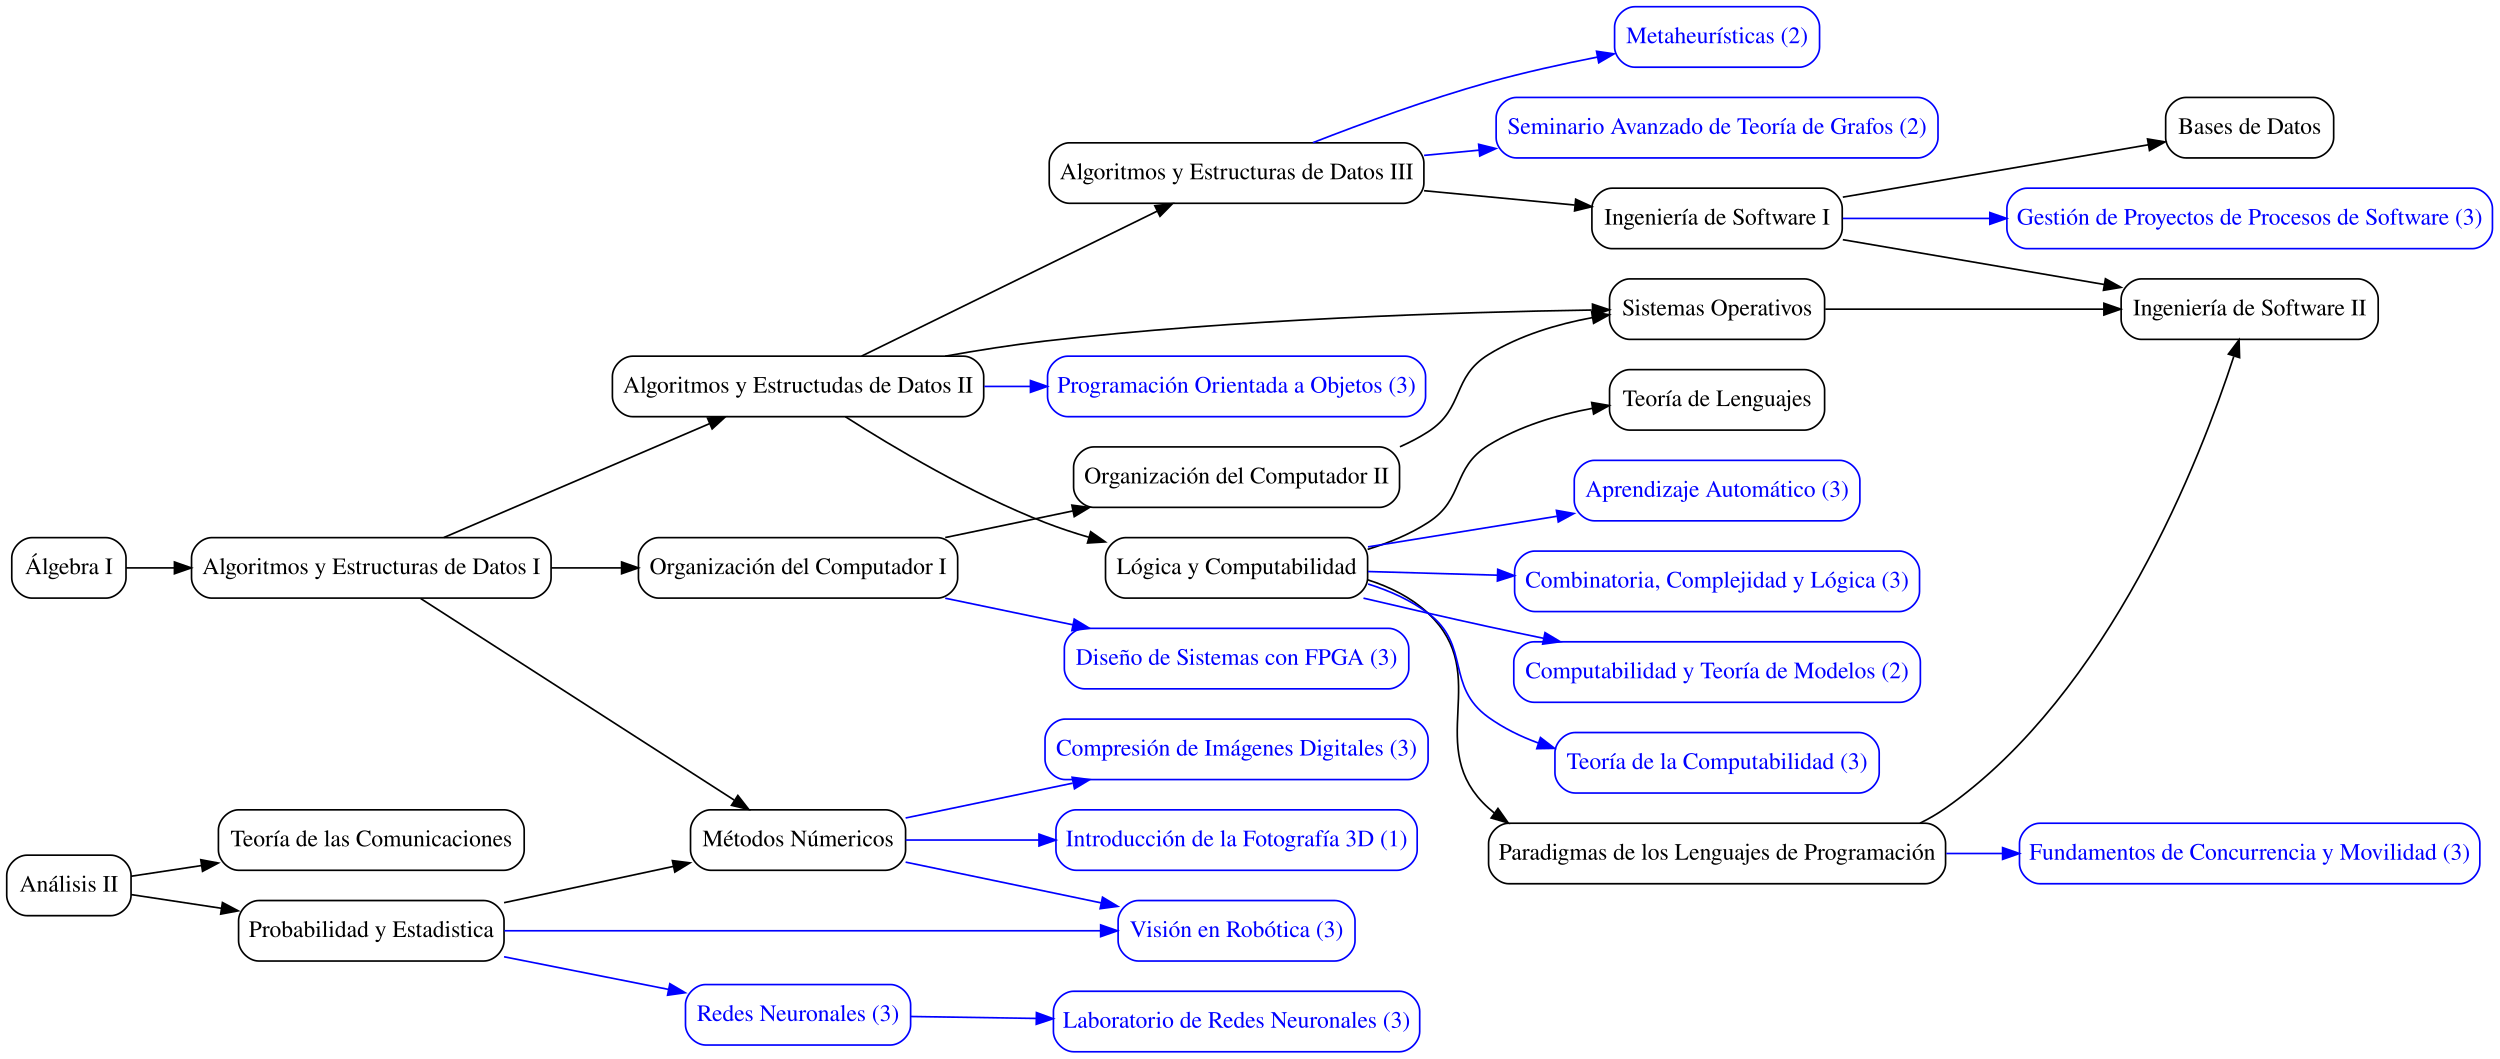
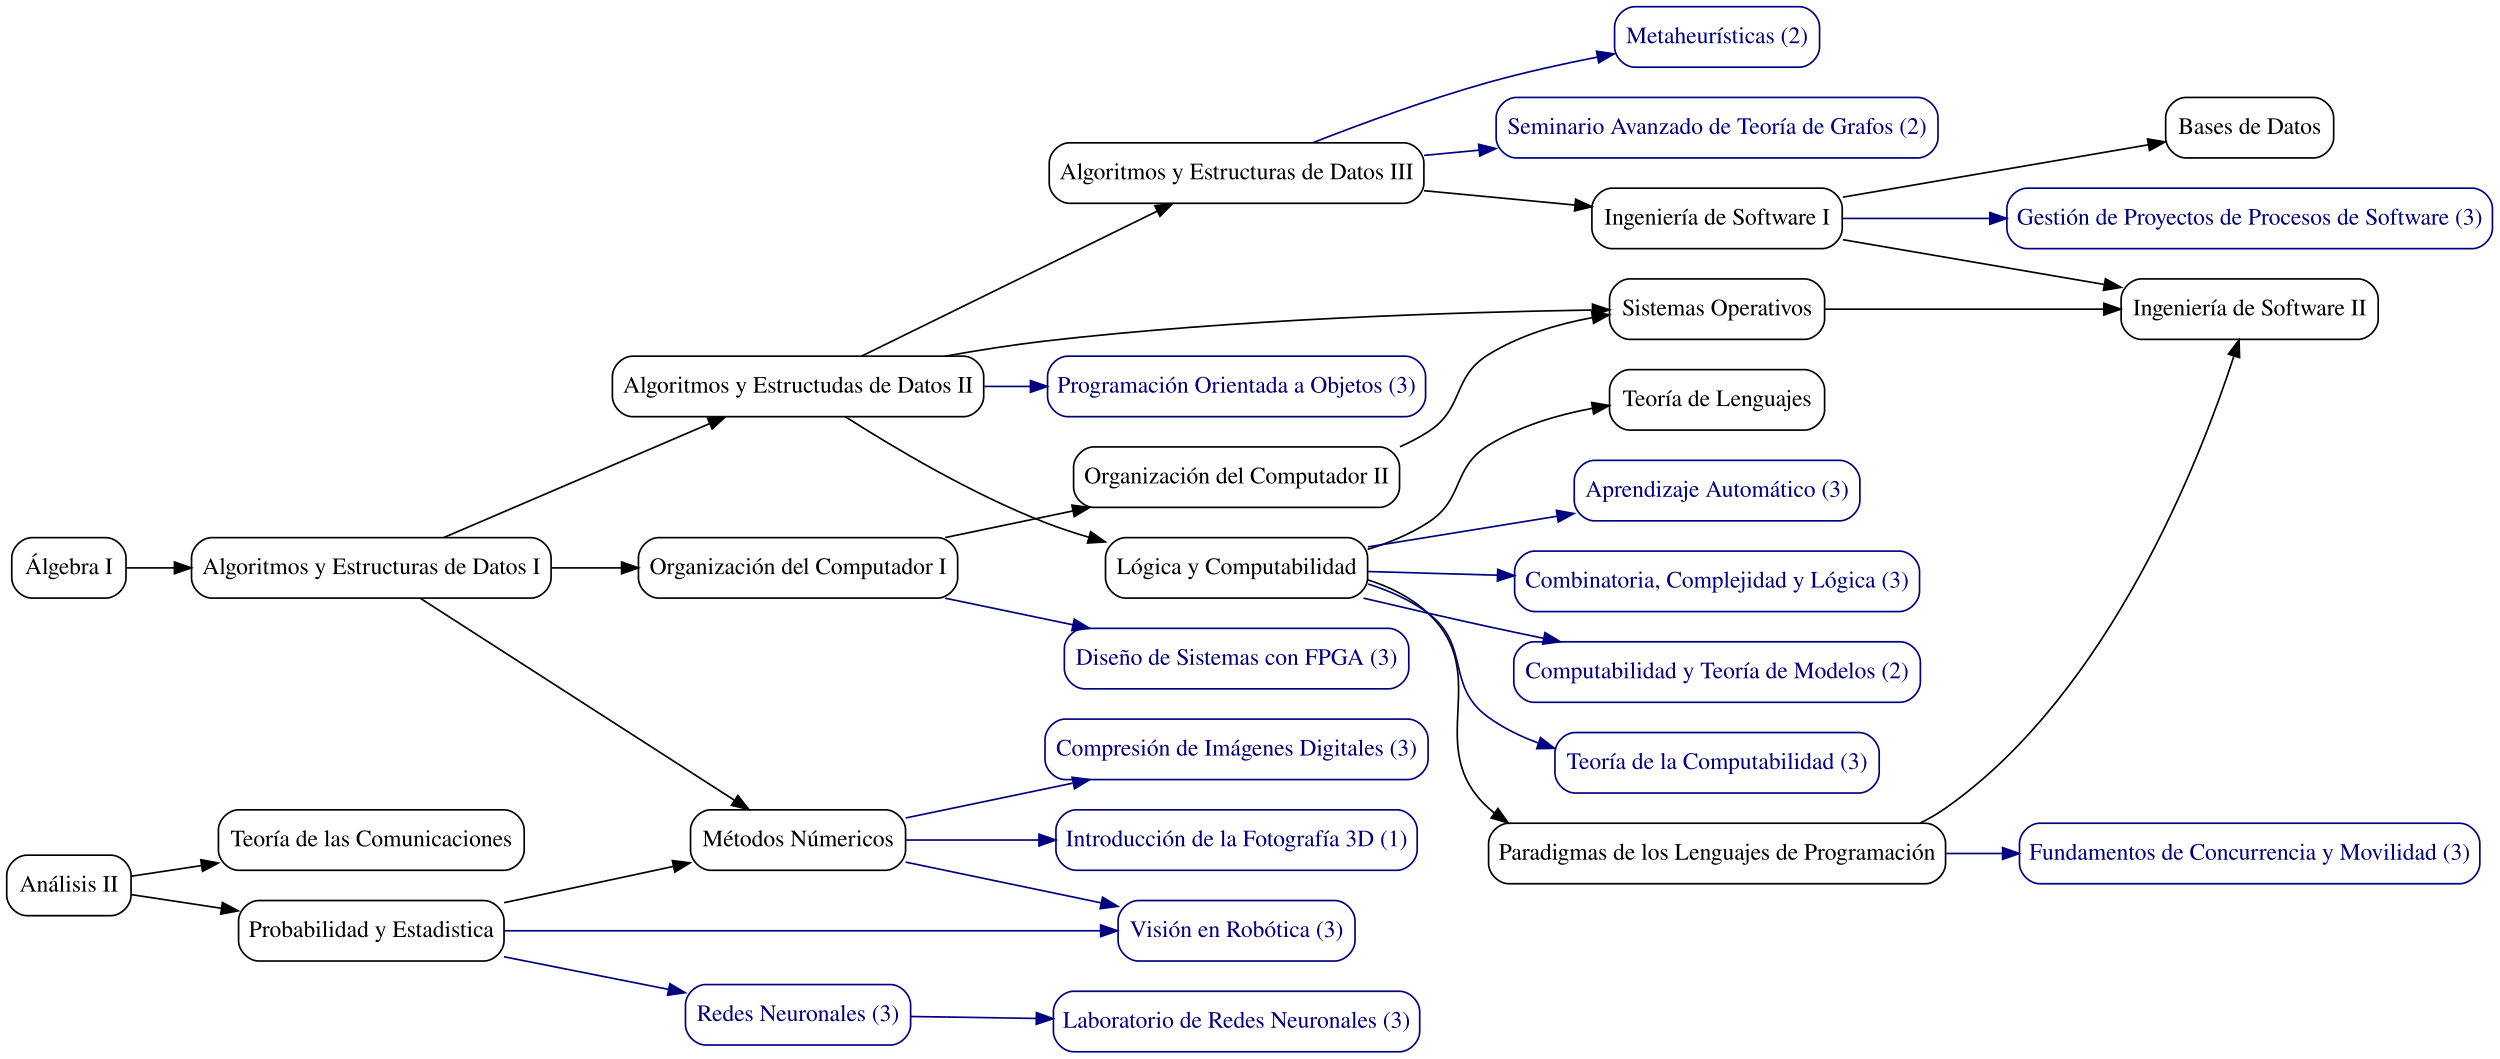
<svg xmlns="http://www.w3.org/2000/svg" width="1488pt" height="630pt" viewBox="0.00 0.00 1488.00 630.00">
  <g id="graph0" class="graph" transform="scale(1 1) rotate(0) translate(4 626)">
    <polygon fill="white" stroke="white" points="-4,5 -4,-626 1485,-626 1485,5 -4,5" />
    <g id="node1" class="node">
      <path fill="none" stroke="black" d="M59,-306C59,-306 15,-306 15,-306 9,-306 3,-300 3,-294 3,-294 3,-282 3,-282 3,-276 9,-270 15,-270 15,-270 59,-270 59,-270 65,-270 71,-276 71,-282 71,-282 71,-294 71,-294 71,-300 65,-306 59,-306" />
      <text text-anchor="middle" x="37" y="-284.3" font-family="Times,serif" font-size="14.00">Álgebra I</text>
    </g>
    <g id="node3" class="node">
      <path fill="none" stroke="black" d="M312,-306C312,-306 122,-306 122,-306 116,-306 110,-300 110,-294 110,-294 110,-282 110,-282 110,-276 116,-270 122,-270 122,-270 312,-270 312,-270 318,-270 324,-276 324,-282 324,-282 324,-294 324,-294 324,-300 318,-306 312,-306" />
      <text text-anchor="middle" x="217" y="-284.3" font-family="Times,serif" font-size="14.00">Algoritmos y Estructuras de Datos I</text>
    </g>
    <g id="edge1" class="edge">
      <path fill="none" stroke="black" d="M71.063,-288C79.673,-288 89.457,-288 99.781,-288" />
      <polygon fill="black" stroke="black" points="99.825,-291.5 109.825,-288 99.825,-284.5 99.825,-291.5" />
    </g>
    <g id="node2" class="node">
      <path fill="none" stroke="black" d="M62,-117C62,-117 12,-117 12,-117 6,-117 0,-111 0,-105 0,-105 0,-93 0,-93 0,-87 6,-81 12,-81 12,-81 62,-81 62,-81 68,-81 74,-87 74,-93 74,-93 74,-105 74,-105 74,-111 68,-117 62,-117" />
      <text text-anchor="middle" x="37" y="-95.3" font-family="Times,serif" font-size="14.00">Análisis II</text>
    </g>
    <g id="node5" class="node">
      <path fill="none" stroke="black" d="M284,-90C284,-90 150,-90 150,-90 144,-90 138,-84 138,-78 138,-78 138,-66 138,-66 138,-60 144,-54 150,-54 150,-54 284,-54 284,-54 290,-54 296,-60 296,-66 296,-66 296,-78 296,-78 296,-84 290,-90 284,-90" />
      <text text-anchor="middle" x="217" y="-68.3" font-family="Times,serif" font-size="14.00">Probabilidad y Estadistica</text>
    </g>
    <g id="edge3" class="edge">
      <path fill="none" stroke="black" d="M74.021,-93.536C89.679,-91.161 108.776,-88.264 127.823,-85.375" />
      <polygon fill="black" stroke="black" points="128.399,-88.828 137.761,-83.868 127.349,-81.907 128.399,-88.828" />
    </g>
    <g id="node6" class="node">
      <path fill="none" stroke="black" d="M296,-144C296,-144 138,-144 138,-144 132,-144 126,-138 126,-132 126,-132 126,-120 126,-120 126,-114 132,-108 138,-108 138,-108 296,-108 296,-108 302,-108 308,-114 308,-120 308,-120 308,-132 308,-132 308,-138 302,-144 296,-144" />
      <text text-anchor="middle" x="217" y="-122.3" font-family="Times,serif" font-size="14.00">Teoría de las Comunicaciones</text>
    </g>
    <g id="edge4" class="edge">
      <path fill="none" stroke="black" d="M74.021,-104.464C86.438,-106.347 101.017,-108.559 116.019,-110.834" />
      <polygon fill="black" stroke="black" points="115.509,-114.297 125.92,-112.336 116.558,-107.376 115.509,-114.297" />
    </g>
    <g id="node4" class="node">
      <path fill="none" stroke="black" d="M523,-144C523,-144 419,-144 419,-144 413,-144 407,-138 407,-132 407,-132 407,-120 407,-120 407,-114 413,-108 419,-108 419,-108 523,-108 523,-108 529,-108 535,-114 535,-120 535,-120 535,-132 535,-132 535,-138 529,-144 523,-144" />
      <text text-anchor="middle" x="471" y="-122.3" font-family="Times,serif" font-size="14.00">Métodos Númericos</text>
    </g>
    <g id="edge2" class="edge">
      <path fill="none" stroke="black" d="M246.418,-269.731C292.196,-240.302 382.256,-182.407 432.991,-149.792" />
      <polygon fill="black" stroke="black" points="435.167,-152.554 441.686,-144.202 431.382,-146.665 435.167,-152.554" />
    </g>
    <g id="node7" class="node">
      <path fill="none" stroke="black" d="M569.5,-414C569.5,-414 372.5,-414 372.5,-414 366.5,-414 360.5,-408 360.5,-402 360.5,-402 360.5,-390 360.5,-390 360.5,-384 366.5,-378 372.5,-378 372.5,-378 569.5,-378 569.5,-378 575.5,-378 581.5,-384 581.5,-390 581.5,-390 581.5,-402 581.5,-402 581.5,-408 575.5,-414 569.5,-414" />
      <text text-anchor="middle" x="471" y="-392.3" font-family="Times,serif" font-size="14.00">Algoritmos y Estructudas de Datos II</text>
    </g>
    <g id="edge6" class="edge">
      <path fill="none" stroke="black" d="M260.179,-306.077C303.699,-324.728 371.634,-353.843 418.346,-373.863" />
      <polygon fill="black" stroke="black" points="417.113,-377.142 427.683,-377.864 419.871,-370.708 417.113,-377.142" />
    </g>
    <g id="node8" class="node">
      <path fill="none" stroke="black" d="M554,-306C554,-306 388,-306 388,-306 382,-306 376,-300 376,-294 376,-294 376,-282 376,-282 376,-276 382,-270 388,-270 388,-270 554,-270 554,-270 560,-270 566,-276 566,-282 566,-282 566,-294 566,-294 566,-300 560,-306 554,-306" />
      <text text-anchor="middle" x="471" y="-284.3" font-family="Times,serif" font-size="14.00">Organización del Computador I</text>
    </g>
    <g id="edge7" class="edge">
      <path fill="none" stroke="black" d="M324.14,-288C337.86,-288 351.903,-288 365.595,-288" />
      <polygon fill="black" stroke="black" points="365.985,-291.5 375.985,-288 365.985,-284.5 365.985,-291.5" />
    </g>
    <g id="node20" class="node">
-       <path fill="none" stroke="blue" d="M834,-198C834,-198 630,-198 630,-198 624,-198 618,-192 618,-186 618,-186 618,-174 618,-174 618,-168 624,-162 630,-162 630,-162 834,-162 834,-162 840,-162 846,-168 846,-174 846,-174 846,-186 846,-186 846,-192 840,-198 834,-198" />
-       <text text-anchor="middle" x="732" y="-176.3" font-family="Times,serif" font-size="14.00" fill="blue">Compresión de Imágenes Digitales (3)</text>
+       <path fill="none" stroke="#000080" d="M834,-198C834,-198 630,-198 630,-198 624,-198 618,-192 618,-186 618,-186 618,-174 618,-174 618,-168 624,-162 630,-162 630,-162 834,-162 834,-162 840,-162 846,-168 846,-174 846,-174 846,-186 846,-186 846,-192 840,-198 834,-198" />
+       <text text-anchor="middle" x="732" y="-176.3" font-family="Times,serif" font-size="14.00" fill="#000080">Compresión de Imágenes Digitales (3)</text>
    </g>
    <g id="edge22" class="edge">
-       <path fill="none" stroke="blue" d="M535.027,-139.141C564.881,-145.365 601.201,-152.938 634.424,-159.864" />
-       <polygon fill="blue" stroke="blue" points="634.121,-163.376 644.625,-161.991 635.549,-156.524 634.121,-163.376" />
+       <path fill="none" stroke="#000080" d="M535.027,-139.141C564.881,-145.365 601.201,-152.938 634.424,-159.864" />
+       <polygon fill="#000080" stroke="#000080" points="634.121,-163.376 644.625,-161.991 635.549,-156.524 634.121,-163.376" />
    </g>
    <g id="node24" class="node">
-       <path fill="none" stroke="blue" d="M827.5,-144C827.5,-144 636.5,-144 636.5,-144 630.5,-144 624.5,-138 624.5,-132 624.5,-132 624.5,-120 624.5,-120 624.5,-114 630.5,-108 636.5,-108 636.5,-108 827.5,-108 827.5,-108 833.5,-108 839.5,-114 839.5,-120 839.5,-120 839.5,-132 839.5,-132 839.5,-138 833.5,-144 827.5,-144" />
-       <text text-anchor="middle" x="732" y="-122.3" font-family="Times,serif" font-size="14.00" fill="blue">Introducción de la Fotografía 3D (1)</text>
+       <path fill="none" stroke="#000080" d="M827.5,-144C827.5,-144 636.5,-144 636.5,-144 630.5,-144 624.5,-138 624.5,-132 624.5,-132 624.5,-120 624.5,-120 624.5,-114 630.5,-108 636.5,-108 636.5,-108 827.5,-108 827.5,-108 833.5,-108 839.5,-114 839.5,-120 839.5,-120 839.5,-132 839.5,-132 839.5,-138 833.5,-144 827.5,-144" />
+       <text text-anchor="middle" x="732" y="-122.3" font-family="Times,serif" font-size="14.00" fill="#000080">Introducción de la Fotografía 3D (1)</text>
    </g>
    <g id="edge26" class="edge">
-       <path fill="none" stroke="blue" d="M535.027,-126C558.965,-126 587.06,-126 614.383,-126" />
-       <polygon fill="blue" stroke="blue" points="614.405,-129.5 624.405,-126 614.405,-122.5 614.405,-129.5" />
+       <path fill="none" stroke="#000080" d="M535.027,-126C558.965,-126 587.06,-126 614.383,-126" />
+       <polygon fill="#000080" stroke="#000080" points="614.405,-129.5 624.405,-126 614.405,-122.5 614.405,-129.5" />
    </g>
    <g id="node30" class="node">
-       <path fill="none" stroke="blue" d="M790.5,-90C790.5,-90 673.5,-90 673.5,-90 667.5,-90 661.5,-84 661.5,-78 661.5,-78 661.5,-66 661.5,-66 661.5,-60 667.5,-54 673.5,-54 673.5,-54 790.5,-54 790.5,-54 796.5,-54 802.5,-60 802.5,-66 802.5,-66 802.5,-78 802.5,-78 802.5,-84 796.5,-90 790.5,-90" />
-       <text text-anchor="middle" x="732" y="-68.3" font-family="Times,serif" font-size="14.00" fill="blue">Visión en Robótica (3)</text>
+       <path fill="none" stroke="#000080" d="M790.5,-90C790.5,-90 673.5,-90 673.5,-90 667.5,-90 661.5,-84 661.5,-78 661.5,-78 661.5,-66 661.5,-66 661.5,-60 667.5,-54 673.5,-54 673.5,-54 790.5,-54 790.5,-54 796.5,-54 802.5,-60 802.5,-66 802.5,-66 802.5,-78 802.5,-78 802.5,-84 796.5,-90 790.5,-90" />
+       <text text-anchor="middle" x="732" y="-68.3" font-family="Times,serif" font-size="14.00" fill="#000080">Visión en Robótica (3)</text>
    </g>
    <g id="edge32" class="edge">
-       <path fill="none" stroke="blue" d="M535.027,-112.859C570.078,-105.551 614.042,-96.385 651.442,-88.587" />
-       <polygon fill="blue" stroke="blue" points="652.226,-91.999 661.301,-86.532 650.797,-85.147 652.226,-91.999" />
+       <path fill="none" stroke="#000080" d="M535.027,-112.859C570.078,-105.551 614.042,-96.385 651.442,-88.587" />
+       <polygon fill="#000080" stroke="#000080" points="652.226,-91.999 661.301,-86.532 650.797,-85.147 652.226,-91.999" />
    </g>
    <g id="edge5" class="edge">
      <path fill="none" stroke="black" d="M296.009,-88.716C328.095,-95.592 365.064,-103.514 396.65,-110.282" />
      <polygon fill="black" stroke="black" points="396.192,-113.763 406.703,-112.436 397.659,-106.919 396.192,-113.763" />
    </g>
    <g id="node28" class="node">
-       <path fill="none" stroke="blue" d="M526,-40C526,-40 416,-40 416,-40 410,-40 404,-34 404,-28 404,-28 404,-16 404,-16 404,-10 410,-4 416,-4 416,-4 526,-4 526,-4 532,-4 538,-10 538,-16 538,-16 538,-28 538,-28 538,-34 532,-40 526,-40" />
-       <text text-anchor="middle" x="471" y="-18.3" font-family="Times,serif" font-size="14.00" fill="blue">Redes Neuronales (3)</text>
+       <path fill="none" stroke="#000080" d="M526,-40C526,-40 416,-40 416,-40 410,-40 404,-34 404,-28 404,-28 404,-16 404,-16 404,-10 410,-4 416,-4 416,-4 526,-4 526,-4 532,-4 538,-10 538,-16 538,-16 538,-28 538,-28 538,-34 532,-40 526,-40" />
+       <text text-anchor="middle" x="471" y="-18.3" font-family="Times,serif" font-size="14.00" fill="#000080">Redes Neuronales (3)</text>
    </g>
    <g id="edge30" class="edge">
-       <path fill="none" stroke="blue" d="M296.009,-56.522C327.182,-50.337 362.964,-43.237 393.941,-37.091" />
-       <polygon fill="blue" stroke="blue" points="394.69,-40.511 403.818,-35.131 393.328,-33.645 394.69,-40.511" />
+       <path fill="none" stroke="#000080" d="M296.009,-56.522C327.182,-50.337 362.964,-43.237 393.941,-37.091" />
+       <polygon fill="#000080" stroke="#000080" points="394.69,-40.511 403.818,-35.131 393.328,-33.645 394.69,-40.511" />
    </g>
    <g id="edge33" class="edge">
-       <path fill="none" stroke="blue" d="M296.193,-72C392.226,-72 554.26,-72 651.078,-72" />
-       <polygon fill="blue" stroke="blue" points="651.106,-75.5 661.106,-72 651.106,-68.5 651.106,-75.5" />
+       <path fill="none" stroke="#000080" d="M296.193,-72C392.226,-72 554.26,-72 651.078,-72" />
+       <polygon fill="#000080" stroke="#000080" points="651.106,-75.5 661.106,-72 651.106,-68.5 651.106,-75.5" />
    </g>
    <g id="node9" class="node">
      <path fill="none" stroke="black" d="M798,-306C798,-306 666,-306 666,-306 660,-306 654,-300 654,-294 654,-294 654,-282 654,-282 654,-276 660,-270 666,-270 666,-270 798,-270 798,-270 804,-270 810,-276 810,-282 810,-282 810,-294 810,-294 810,-300 804,-306 798,-306" />
      <text text-anchor="middle" x="732" y="-284.3" font-family="Times,serif" font-size="14.00">Lógica y Computabilidad</text>
    </g>
    <g id="edge8" class="edge">
      <path fill="none" stroke="black" d="M499.158,-377.966C527.678,-359.752 574.363,-331.952 618,-315 626.353,-311.755 635.211,-308.823 644.146,-306.193" />
      <polygon fill="black" stroke="black" points="645.176,-309.539 653.852,-303.458 643.277,-302.802 645.176,-309.539" />
    </g>
    <g id="node10" class="node">
      <path fill="none" stroke="black" d="M831.5,-541C831.5,-541 632.5,-541 632.5,-541 626.5,-541 620.5,-535 620.5,-529 620.5,-529 620.5,-517 620.5,-517 620.5,-511 626.5,-505 632.5,-505 632.5,-505 831.5,-505 831.5,-505 837.5,-505 843.5,-511 843.5,-517 843.5,-517 843.5,-529 843.5,-529 843.5,-535 837.5,-541 831.5,-541" />
      <text text-anchor="middle" x="732" y="-519.3" font-family="Times,serif" font-size="14.00">Algoritmos y Estructuras de Datos III</text>
    </g>
    <g id="edge9" class="edge">
      <path fill="none" stroke="black" d="M508.833,-414.061C555.113,-436.754 634.55,-475.706 684.838,-500.365" />
      <polygon fill="black" stroke="black" points="683.355,-503.535 693.874,-504.796 686.437,-497.25 683.355,-503.535" />
    </g>
    <g id="node11" class="node">
      <path fill="none" stroke="black" d="M1070,-460C1070,-460 966,-460 966,-460 960,-460 954,-454 954,-448 954,-448 954,-436 954,-436 954,-430 960,-424 966,-424 966,-424 1070,-424 1070,-424 1076,-424 1082,-430 1082,-436 1082,-436 1082,-448 1082,-448 1082,-454 1076,-460 1070,-460" />
      <text text-anchor="middle" x="1018" y="-438.3" font-family="Times,serif" font-size="14.00">Sistemas Operativos</text>
    </g>
    <g id="edge10" class="edge">
      <path fill="none" stroke="black" d="M558.561,-414.003C578.039,-417.496 598.667,-420.763 618,-423 731.069,-436.086 863.164,-440.202 943.411,-441.471" />
      <polygon fill="black" stroke="black" points="943.849,-444.978 953.899,-441.626 943.952,-437.979 943.849,-444.978" />
    </g>
    <g id="node26" class="node">
-       <path fill="none" stroke="blue" d="M832.5,-414C832.5,-414 631.5,-414 631.5,-414 625.5,-414 619.5,-408 619.5,-402 619.5,-402 619.5,-390 619.5,-390 619.5,-384 625.5,-378 631.5,-378 631.5,-378 832.5,-378 832.5,-378 838.5,-378 844.5,-384 844.5,-390 844.5,-390 844.5,-402 844.5,-402 844.5,-408 838.5,-414 832.5,-414" />
-       <text text-anchor="middle" x="732" y="-392.3" font-family="Times,serif" font-size="14.00" fill="blue">Programación Orientada a Objetos (3)</text>
+       <path fill="none" stroke="#000080" d="M832.5,-414C832.5,-414 631.5,-414 631.5,-414 625.5,-414 619.5,-408 619.5,-402 619.5,-402 619.5,-390 619.5,-390 619.5,-384 625.5,-378 631.5,-378 631.5,-378 832.5,-378 832.5,-378 838.5,-378 844.5,-384 844.5,-390 844.5,-390 844.5,-402 844.5,-402 844.5,-408 838.5,-414 832.5,-414" />
+       <text text-anchor="middle" x="732" y="-392.3" font-family="Times,serif" font-size="14.00" fill="#000080">Programación Orientada a Objetos (3)</text>
    </g>
    <g id="edge28" class="edge">
-       <path fill="none" stroke="blue" d="M581.839,-396C590.855,-396 600.001,-396 609.096,-396" />
-       <polygon fill="blue" stroke="blue" points="609.334,-399.5 619.334,-396 609.334,-392.5 609.334,-399.5" />
+       <path fill="none" stroke="#000080" d="M581.839,-396C590.855,-396 600.001,-396 609.096,-396" />
+       <polygon fill="#000080" stroke="#000080" points="609.334,-399.5 619.334,-396 609.334,-392.5 609.334,-399.5" />
    </g>
    <g id="node12" class="node">
      <path fill="none" stroke="black" d="M817,-360C817,-360 647,-360 647,-360 641,-360 635,-354 635,-348 635,-348 635,-336 635,-336 635,-330 641,-324 647,-324 647,-324 817,-324 817,-324 823,-324 829,-330 829,-336 829,-336 829,-348 829,-348 829,-354 823,-360 817,-360" />
      <text text-anchor="middle" x="732" y="-338.3" font-family="Times,serif" font-size="14.00">Organización del Computador II</text>
    </g>
    <g id="edge11" class="edge">
      <path fill="none" stroke="black" d="M558.603,-306.056C583.01,-311.145 609.709,-316.711 634.649,-321.911" />
      <polygon fill="black" stroke="black" points="633.974,-325.346 644.478,-323.961 635.403,-318.493 633.974,-325.346" />
    </g>
    <g id="node21" class="node">
-       <path fill="none" stroke="blue" d="M822.5,-252C822.5,-252 641.5,-252 641.5,-252 635.5,-252 629.5,-246 629.5,-240 629.5,-240 629.5,-228 629.5,-228 629.5,-222 635.5,-216 641.5,-216 641.5,-216 822.5,-216 822.5,-216 828.5,-216 834.5,-222 834.5,-228 834.5,-228 834.5,-240 834.5,-240 834.5,-246 828.5,-252 822.5,-252" />
-       <text text-anchor="middle" x="732" y="-230.3" font-family="Times,serif" font-size="14.00" fill="blue">Diseño de Sistemas con FPGA (3)</text>
+       <path fill="none" stroke="#000080" d="M822.5,-252C822.5,-252 641.5,-252 641.5,-252 635.5,-252 629.5,-246 629.5,-240 629.5,-240 629.5,-228 629.5,-228 629.5,-222 635.5,-216 641.5,-216 641.5,-216 822.5,-216 822.5,-216 828.5,-216 834.5,-222 834.5,-228 834.5,-228 834.5,-240 834.5,-240 834.5,-246 828.5,-252 822.5,-252" />
+       <text text-anchor="middle" x="732" y="-230.3" font-family="Times,serif" font-size="14.00" fill="#000080">Diseño de Sistemas con FPGA (3)</text>
    </g>
    <g id="edge23" class="edge">
-       <path fill="none" stroke="blue" d="M558.603,-269.944C583.01,-264.855 609.709,-259.289 634.649,-254.089" />
-       <polygon fill="blue" stroke="blue" points="635.403,-257.507 644.478,-252.039 633.974,-250.654 635.403,-257.507" />
+       <path fill="none" stroke="#000080" d="M558.603,-269.944C583.01,-264.855 609.709,-259.289 634.649,-254.089" />
+       <polygon fill="#000080" stroke="#000080" points="635.403,-257.507 644.478,-252.039 633.974,-250.654 635.403,-257.507" />
    </g>
    <g id="node13" class="node">
      <path fill="none" stroke="black" d="M1070,-406C1070,-406 966,-406 966,-406 960,-406 954,-400 954,-394 954,-394 954,-382 954,-382 954,-376 960,-370 966,-370 966,-370 1070,-370 1070,-370 1076,-370 1082,-376 1082,-382 1082,-382 1082,-394 1082,-394 1082,-400 1076,-406 1070,-406" />
      <text text-anchor="middle" x="1018" y="-384.3" font-family="Times,serif" font-size="14.00">Teoría de Lenguajes</text>
    </g>
    <g id="edge13" class="edge">
      <path fill="none" stroke="black" d="M810.011,-299.014C822.642,-302.853 835.136,-308.027 846,-315 867.848,-329.024 859.896,-347.385 882,-361 900.447,-372.363 922.756,-379.064 943.879,-382.98" />
      <polygon fill="black" stroke="black" points="943.366,-386.442 953.806,-384.638 944.519,-379.538 943.366,-386.442" />
    </g>
    <g id="node14" class="node">
      <path fill="none" stroke="black" d="M1142,-136C1142,-136 894,-136 894,-136 888,-136 882,-130 882,-124 882,-124 882,-112 882,-112 882,-106 888,-100 894,-100 894,-100 1142,-100 1142,-100 1148,-100 1154,-106 1154,-112 1154,-112 1154,-124 1154,-124 1154,-130 1148,-136 1142,-136" />
      <text text-anchor="middle" x="1018" y="-114.3" font-family="Times,serif" font-size="14.00">Paradigmas de los Lenguajes de Programación</text>
    </g>
    <g id="edge14" class="edge">
      <path fill="none" stroke="black" d="M810.113,-280.865C823.318,-276.669 835.985,-270.371 846,-261 885.416,-224.117 841.906,-181.144 882,-145 883.137,-143.975 884.302,-142.984 885.493,-142.026" />
      <polygon fill="black" stroke="black" points="887.585,-144.833 893.698,-136.179 883.523,-139.132 887.585,-144.833" />
    </g>
    <g id="node18" class="node">
-       <path fill="none" stroke="blue" d="M1091,-352C1091,-352 945,-352 945,-352 939,-352 933,-346 933,-340 933,-340 933,-328 933,-328 933,-322 939,-316 945,-316 945,-316 1091,-316 1091,-316 1097,-316 1103,-322 1103,-328 1103,-328 1103,-340 1103,-340 1103,-346 1097,-352 1091,-352" />
-       <text text-anchor="middle" x="1018" y="-330.3" font-family="Times,serif" font-size="14.00" fill="blue">Aprendizaje Automático (3)</text>
+       <path fill="none" stroke="#000080" d="M1091,-352C1091,-352 945,-352 945,-352 939,-352 933,-346 933,-340 933,-340 933,-328 933,-328 933,-322 939,-316 945,-316 945,-316 1091,-316 1091,-316 1097,-316 1103,-322 1103,-328 1103,-328 1103,-340 1103,-340 1103,-346 1097,-352 1091,-352" />
+       <text text-anchor="middle" x="1018" y="-330.3" font-family="Times,serif" font-size="14.00" fill="#000080">Aprendizaje Automático (3)</text>
    </g>
    <g id="edge20" class="edge">
-       <path fill="none" stroke="blue" d="M810.229,-300.509C844.911,-306.126 886.154,-312.807 922.647,-318.717" />
-       <polygon fill="blue" stroke="blue" points="922.374,-322.219 932.805,-320.363 923.493,-315.309 922.374,-322.219" />
+       <path fill="none" stroke="#000080" d="M810.229,-300.509C844.911,-306.126 886.154,-312.807 922.647,-318.717" />
+       <polygon fill="#000080" stroke="#000080" points="922.374,-322.219 932.805,-320.363 923.493,-315.309 922.374,-322.219" />
    </g>
    <g id="node19" class="node">
-       <path fill="none" stroke="blue" d="M1126.5,-298C1126.5,-298 909.5,-298 909.5,-298 903.5,-298 897.5,-292 897.5,-286 897.5,-286 897.5,-274 897.5,-274 897.5,-268 903.5,-262 909.5,-262 909.5,-262 1126.5,-262 1126.5,-262 1132.5,-262 1138.5,-268 1138.5,-274 1138.5,-274 1138.5,-286 1138.5,-286 1138.5,-292 1132.5,-298 1126.5,-298" />
-       <text text-anchor="middle" x="1018" y="-276.3" font-family="Times,serif" font-size="14.00" fill="blue">Combinatoria, Complejidad y Lógica (3)</text>
+       <path fill="none" stroke="#000080" d="M1126.5,-298C1126.5,-298 909.5,-298 909.5,-298 903.5,-298 897.5,-292 897.5,-286 897.5,-286 897.5,-274 897.5,-274 897.5,-268 903.5,-262 909.5,-262 909.5,-262 1126.5,-262 1126.5,-262 1132.5,-262 1138.5,-268 1138.5,-274 1138.5,-274 1138.5,-286 1138.5,-286 1138.5,-292 1132.5,-298 1126.5,-298" />
+       <text text-anchor="middle" x="1018" y="-276.3" font-family="Times,serif" font-size="14.00" fill="#000080">Combinatoria, Complejidad y Lógica (3)</text>
    </g>
    <g id="edge21" class="edge">
-       <path fill="none" stroke="blue" d="M810.229,-285.825C834.042,-285.154 860.949,-284.396 887.287,-283.654" />
-       <polygon fill="blue" stroke="blue" points="887.448,-287.151 897.346,-283.371 887.251,-280.154 887.448,-287.151" />
+       <path fill="none" stroke="#000080" d="M810.229,-285.825C834.042,-285.154 860.949,-284.396 887.287,-283.654" />
+       <polygon fill="#000080" stroke="#000080" points="887.448,-287.151 897.346,-283.371 887.251,-280.154 887.448,-287.151" />
    </g>
    <g id="node29" class="node">
-       <path fill="none" stroke="blue" d="M1127,-244C1127,-244 909,-244 909,-244 903,-244 897,-238 897,-232 897,-232 897,-220 897,-220 897,-214 903,-208 909,-208 909,-208 1127,-208 1127,-208 1133,-208 1139,-214 1139,-220 1139,-220 1139,-232 1139,-232 1139,-238 1133,-244 1127,-244" />
-       <text text-anchor="middle" x="1018" y="-222.3" font-family="Times,serif" font-size="14.00" fill="blue">Computabilidad y Teoría de Modelos (2)</text>
+       <path fill="none" stroke="#000080" d="M1127,-244C1127,-244 909,-244 909,-244 903,-244 897,-238 897,-232 897,-232 897,-220 897,-220 897,-214 903,-208 909,-208 909,-208 1127,-208 1127,-208 1133,-208 1139,-214 1139,-220 1139,-220 1139,-232 1139,-232 1139,-238 1133,-244 1127,-244" />
+       <text text-anchor="middle" x="1018" y="-222.3" font-family="Times,serif" font-size="14.00" fill="#000080">Computabilidad y Teoría de Modelos (2)</text>
    </g>
    <g id="edge31" class="edge">
-       <path fill="none" stroke="blue" d="M807.544,-269.976C831.302,-264.369 857.722,-258.278 882,-253 892.55,-250.706 903.581,-248.382 914.593,-246.108" />
-       <polygon fill="blue" stroke="blue" points="915.595,-249.476 924.688,-244.037 914.188,-242.618 915.595,-249.476" />
+       <path fill="none" stroke="#000080" d="M807.544,-269.976C831.302,-264.369 857.722,-258.278 882,-253 892.55,-250.706 903.581,-248.382 914.593,-246.108" />
+       <polygon fill="#000080" stroke="#000080" points="915.595,-249.476 924.688,-244.037 914.188,-242.618 915.595,-249.476" />
    </g>
    <g id="node32" class="node">
-       <path fill="none" stroke="blue" d="M1102.5,-190C1102.5,-190 933.5,-190 933.5,-190 927.5,-190 921.5,-184 921.5,-178 921.5,-178 921.5,-166 921.5,-166 921.5,-160 927.5,-154 933.5,-154 933.5,-154 1102.5,-154 1102.5,-154 1108.5,-154 1114.5,-160 1114.5,-166 1114.5,-166 1114.5,-178 1114.5,-178 1114.5,-184 1108.5,-190 1102.5,-190" />
-       <text text-anchor="middle" x="1018" y="-168.3" font-family="Times,serif" font-size="14.00" fill="blue">Teoría de la Computabilidad (3)</text>
+       <path fill="none" stroke="#000080" d="M1102.5,-190C1102.5,-190 933.5,-190 933.5,-190 927.5,-190 921.5,-184 921.5,-178 921.5,-178 921.5,-166 921.5,-166 921.5,-160 927.5,-154 933.5,-154 933.5,-154 1102.5,-154 1102.5,-154 1108.5,-154 1114.5,-160 1114.5,-166 1114.5,-166 1114.5,-178 1114.5,-178 1114.5,-184 1108.5,-190 1102.5,-190" />
+       <text text-anchor="middle" x="1018" y="-168.3" font-family="Times,serif" font-size="14.00" fill="#000080">Teoría de la Computabilidad (3)</text>
    </g>
    <g id="edge35" class="edge">
-       <path fill="none" stroke="blue" d="M810.278,-278.407C823.019,-274.418 835.481,-268.826 846,-261 871.565,-241.98 856.086,-217.542 882,-199 890.929,-192.611 901.001,-187.645 911.518,-183.798" />
-       <polygon fill="blue" stroke="blue" points="912.885,-187.033 921.281,-180.571 910.688,-180.386 912.885,-187.033" />
+       <path fill="none" stroke="#000080" d="M810.278,-278.407C823.019,-274.418 835.481,-268.826 846,-261 871.565,-241.98 856.086,-217.542 882,-199 890.929,-192.611 901.001,-187.645 911.518,-183.798" />
+       <polygon fill="#000080" stroke="#000080" points="912.885,-187.033 921.281,-180.571 910.688,-180.386 912.885,-187.033" />
    </g>
    <g id="node15" class="node">
      <path fill="none" stroke="black" d="M1080.5,-514C1080.5,-514 955.5,-514 955.5,-514 949.5,-514 943.5,-508 943.5,-502 943.5,-502 943.5,-490 943.5,-490 943.5,-484 949.5,-478 955.5,-478 955.5,-478 1080.5,-478 1080.5,-478 1086.5,-478 1092.5,-484 1092.5,-490 1092.5,-490 1092.5,-502 1092.5,-502 1092.5,-508 1086.5,-514 1080.5,-514" />
      <text text-anchor="middle" x="1018" y="-492.3" font-family="Times,serif" font-size="14.00">Ingeniería de Software I</text>
    </g>
    <g id="edge15" class="edge">
      <path fill="none" stroke="black" d="M843.615,-512.484C873.438,-509.648 905.205,-506.628 933.291,-503.958" />
      <polygon fill="black" stroke="black" points="933.838,-507.422 943.462,-502.991 933.175,-500.454 933.838,-507.422" />
    </g>
    <g id="node25" class="node">
-       <path fill="none" stroke="blue" d="M1067,-622C1067,-622 969,-622 969,-622 963,-622 957,-616 957,-610 957,-610 957,-598 957,-598 957,-592 963,-586 969,-586 969,-586 1067,-586 1067,-586 1073,-586 1079,-592 1079,-598 1079,-598 1079,-610 1079,-610 1079,-616 1073,-622 1067,-622" />
-       <text text-anchor="middle" x="1018" y="-600.3" font-family="Times,serif" font-size="14.00" fill="blue">Metaheurísticas (2)</text>
+       <path fill="none" stroke="#000080" d="M1067,-622C1067,-622 969,-622 969,-622 963,-622 957,-616 957,-610 957,-610 957,-598 957,-598 957,-592 963,-586 969,-586 969,-586 1067,-586 1067,-586 1073,-586 1079,-592 1079,-598 1079,-598 1079,-610 1079,-610 1079,-616 1073,-622 1067,-622" />
+       <text text-anchor="middle" x="1018" y="-600.3" font-family="Times,serif" font-size="14.00" fill="#000080">Metaheurísticas (2)</text>
    </g>
    <g id="edge27" class="edge">
-       <path fill="none" stroke="blue" d="M777.419,-541.086C806.747,-552.531 846.226,-567.001 882,-577 902.866,-582.832 925.881,-587.919 946.907,-592.058" />
-       <polygon fill="blue" stroke="blue" points="946.248,-595.495 956.73,-593.952 947.574,-588.622 946.248,-595.495" />
+       <path fill="none" stroke="#000080" d="M777.419,-541.086C806.747,-552.531 846.226,-567.001 882,-577 902.866,-582.832 925.881,-587.919 946.907,-592.058" />
+       <polygon fill="#000080" stroke="#000080" points="946.248,-595.495 956.73,-593.952 947.574,-588.622 946.248,-595.495" />
    </g>
    <g id="node27" class="node">
-       <path fill="none" stroke="blue" d="M1137.5,-568C1137.5,-568 898.5,-568 898.5,-568 892.5,-568 886.5,-562 886.5,-556 886.5,-556 886.5,-544 886.5,-544 886.5,-538 892.5,-532 898.5,-532 898.5,-532 1137.5,-532 1137.5,-532 1143.5,-532 1149.5,-538 1149.5,-544 1149.5,-544 1149.5,-556 1149.5,-556 1149.5,-562 1143.5,-568 1137.5,-568" />
-       <text text-anchor="middle" x="1018" y="-546.3" font-family="Times,serif" font-size="14.00" fill="blue">Seminario Avanzado de Teoría de Grafos (2)</text>
+       <path fill="none" stroke="#000080" d="M1137.5,-568C1137.5,-568 898.5,-568 898.5,-568 892.5,-568 886.5,-562 886.5,-556 886.5,-556 886.5,-544 886.5,-544 886.5,-538 892.5,-532 898.5,-532 898.5,-532 1137.5,-532 1137.5,-532 1143.5,-532 1149.5,-538 1149.5,-544 1149.5,-544 1149.5,-556 1149.5,-556 1149.5,-562 1143.5,-568 1137.5,-568" />
+       <text text-anchor="middle" x="1018" y="-546.3" font-family="Times,serif" font-size="14.00" fill="#000080">Seminario Avanzado de Teoría de Grafos (2)</text>
    </g>
    <g id="edge29" class="edge">
-       <path fill="none" stroke="blue" d="M843.615,-533.516C854.347,-534.537 865.331,-535.581 876.304,-536.624" />
-       <polygon fill="blue" stroke="blue" points="876.085,-540.119 886.371,-537.581 876.747,-533.15 876.085,-540.119" />
+       <path fill="none" stroke="#000080" d="M843.615,-533.516C854.347,-534.537 865.331,-535.581 876.304,-536.624" />
+       <polygon fill="#000080" stroke="#000080" points="876.085,-540.119 886.371,-537.581 876.747,-533.15 876.085,-540.119" />
    </g>
    <g id="node17" class="node">
      <path fill="none" stroke="black" d="M1399.5,-460C1399.5,-460 1270.5,-460 1270.5,-460 1264.5,-460 1258.5,-454 1258.5,-448 1258.5,-448 1258.5,-436 1258.5,-436 1258.5,-430 1264.5,-424 1270.5,-424 1270.5,-424 1399.5,-424 1399.5,-424 1405.5,-424 1411.5,-430 1411.5,-436 1411.5,-436 1411.5,-448 1411.5,-448 1411.5,-454 1405.5,-460 1399.5,-460" />
      <text text-anchor="middle" x="1335" y="-438.3" font-family="Times,serif" font-size="14.00">Ingeniería de Software II</text>
    </g>
    <g id="edge17" class="edge">
      <path fill="none" stroke="black" d="M1082.37,-442C1129.95,-442 1195.63,-442 1247.96,-442" />
      <polygon fill="black" stroke="black" points="1248.24,-445.5 1258.24,-442 1248.24,-438.5 1248.24,-445.5" />
    </g>
    <g id="edge12" class="edge">
      <path fill="none" stroke="black" d="M829.236,-360.081C835.093,-362.667 840.738,-365.622 846,-369 867.848,-383.024 859.896,-401.385 882,-415 900.447,-426.363 922.756,-433.064 943.879,-436.98" />
      <polygon fill="black" stroke="black" points="943.366,-440.442 953.806,-438.638 944.519,-433.538 943.366,-440.442" />
    </g>
    <g id="edge19" class="edge">
      <path fill="none" stroke="black" d="M1138.77,-136.056C1144.09,-138.671 1149.21,-141.637 1154,-145 1251.79,-213.588 1306.02,-353.879 1325.55,-413.825" />
      <polygon fill="black" stroke="black" points="1322.33,-415.25 1328.69,-423.72 1329,-413.13 1322.33,-415.25" />
    </g>
    <g id="node22" class="node">
-       <path fill="none" stroke="blue" d="M1460,-136C1460,-136 1210,-136 1210,-136 1204,-136 1198,-130 1198,-124 1198,-124 1198,-112 1198,-112 1198,-106 1204,-100 1210,-100 1210,-100 1460,-100 1460,-100 1466,-100 1472,-106 1472,-112 1472,-112 1472,-124 1472,-124 1472,-130 1466,-136 1460,-136" />
-       <text text-anchor="middle" x="1335" y="-114.3" font-family="Times,serif" font-size="14.00" fill="blue">Fundamentos de Concurrencia y Movilidad (3)</text>
+       <path fill="none" stroke="#000080" d="M1460,-136C1460,-136 1210,-136 1210,-136 1204,-136 1198,-130 1198,-124 1198,-124 1198,-112 1198,-112 1198,-106 1204,-100 1210,-100 1210,-100 1460,-100 1460,-100 1466,-100 1472,-106 1472,-112 1472,-112 1472,-124 1472,-124 1472,-130 1466,-136 1460,-136" />
+       <text text-anchor="middle" x="1335" y="-114.3" font-family="Times,serif" font-size="14.00" fill="#000080">Fundamentos de Concurrencia y Movilidad (3)</text>
    </g>
    <g id="edge24" class="edge">
-       <path fill="none" stroke="blue" d="M1154.42,-118C1165.46,-118 1176.65,-118 1187.77,-118" />
-       <polygon fill="blue" stroke="blue" points="1187.95,-121.5 1197.95,-118 1187.95,-114.5 1187.95,-121.5" />
+       <path fill="none" stroke="#000080" d="M1154.42,-118C1165.46,-118 1176.65,-118 1187.77,-118" />
+       <polygon fill="#000080" stroke="#000080" points="1187.95,-121.5 1197.95,-118 1187.95,-114.5 1187.95,-121.5" />
    </g>
    <g id="node16" class="node">
      <path fill="none" stroke="black" d="M1373,-568C1373,-568 1297,-568 1297,-568 1291,-568 1285,-562 1285,-556 1285,-556 1285,-544 1285,-544 1285,-538 1291,-532 1297,-532 1297,-532 1373,-532 1373,-532 1379,-532 1385,-538 1385,-544 1385,-544 1385,-556 1385,-556 1385,-562 1379,-568 1373,-568" />
      <text text-anchor="middle" x="1335" y="-546.3" font-family="Times,serif" font-size="14.00">Bases de Datos</text>
    </g>
    <g id="edge16" class="edge">
      <path fill="none" stroke="black" d="M1092.85,-508.661C1148.26,-518.159 1223.12,-530.992 1274.66,-539.827" />
      <polygon fill="black" stroke="black" points="1274.2,-543.299 1284.64,-541.539 1275.38,-536.4 1274.2,-543.299" />
    </g>
    <g id="edge18" class="edge">
      <path fill="none" stroke="black" d="M1092.85,-483.339C1139.47,-475.348 1199.85,-464.997 1248.53,-456.651" />
      <polygon fill="black" stroke="black" points="1249.16,-460.096 1258.42,-454.956 1247.97,-453.196 1249.16,-460.096" />
    </g>
    <g id="node23" class="node">
-       <path fill="none" stroke="blue" d="M1467.5,-514C1467.5,-514 1202.5,-514 1202.5,-514 1196.5,-514 1190.5,-508 1190.5,-502 1190.5,-502 1190.5,-490 1190.5,-490 1190.5,-484 1196.5,-478 1202.5,-478 1202.5,-478 1467.5,-478 1467.5,-478 1473.5,-478 1479.5,-484 1479.5,-490 1479.5,-490 1479.5,-502 1479.5,-502 1479.5,-508 1473.5,-514 1467.5,-514" />
-       <text text-anchor="middle" x="1335" y="-492.3" font-family="Times,serif" font-size="14.00" fill="blue">Gestión de Proyectos de Procesos de Software (3)</text>
+       <path fill="none" stroke="#000080" d="M1467.5,-514C1467.5,-514 1202.5,-514 1202.5,-514 1196.5,-514 1190.5,-508 1190.5,-502 1190.5,-502 1190.5,-490 1190.5,-490 1190.5,-484 1196.5,-478 1202.5,-478 1202.5,-478 1467.5,-478 1467.5,-478 1473.5,-478 1479.5,-484 1479.5,-490 1479.5,-490 1479.5,-502 1479.5,-502 1479.5,-508 1473.5,-514 1467.5,-514" />
+       <text text-anchor="middle" x="1335" y="-492.3" font-family="Times,serif" font-size="14.00" fill="#000080">Gestión de Proyectos de Procesos de Software (3)</text>
    </g>
    <g id="edge25" class="edge">
-       <path fill="none" stroke="blue" d="M1092.85,-496C1119.08,-496 1149.65,-496 1180.06,-496" />
-       <polygon fill="blue" stroke="blue" points="1180.35,-499.5 1190.35,-496 1180.35,-492.5 1180.35,-499.5" />
+       <path fill="none" stroke="#000080" d="M1092.85,-496C1119.08,-496 1149.65,-496 1180.06,-496" />
+       <polygon fill="#000080" stroke="#000080" points="1180.35,-499.5 1190.35,-496 1180.35,-492.5 1180.35,-499.5" />
    </g>
    <g id="node31" class="node">
-       <path fill="none" stroke="blue" d="M829,-36C829,-36 635,-36 635,-36 629,-36 623,-30 623,-24 623,-24 623,-12 623,-12 623,-6 629,-0 635,-0 635,-0 829,-0 829,-0 835,-0 841,-6 841,-12 841,-12 841,-24 841,-24 841,-30 835,-36 829,-36" />
-       <text text-anchor="middle" x="732" y="-14.3" font-family="Times,serif" font-size="14.00" fill="blue">Laboratorio de Redes Neuronales (3)</text>
+       <path fill="none" stroke="#000080" d="M829,-36C829,-36 635,-36 635,-36 629,-36 623,-30 623,-24 623,-24 623,-12 623,-12 623,-6 629,-0 635,-0 635,-0 829,-0 829,-0 835,-0 841,-6 841,-12 841,-12 841,-24 841,-24 841,-30 835,-36 829,-36" />
+       <text text-anchor="middle" x="732" y="-14.3" font-family="Times,serif" font-size="14.00" fill="#000080">Laboratorio de Redes Neuronales (3)</text>
    </g>
    <g id="edge34" class="edge">
-       <path fill="none" stroke="blue" d="M538.027,-20.98C560.784,-20.629 587.016,-20.224 612.66,-19.828" />
-       <polygon fill="blue" stroke="blue" points="612.886,-23.325 622.831,-19.671 612.778,-16.326 612.886,-23.325" />
+       <path fill="none" stroke="#000080" d="M538.027,-20.98C560.784,-20.629 587.016,-20.224 612.66,-19.828" />
+       <polygon fill="#000080" stroke="#000080" points="612.886,-23.325 622.831,-19.671 612.778,-16.326 612.886,-23.325" />
    </g>
  </g>
</svg>
